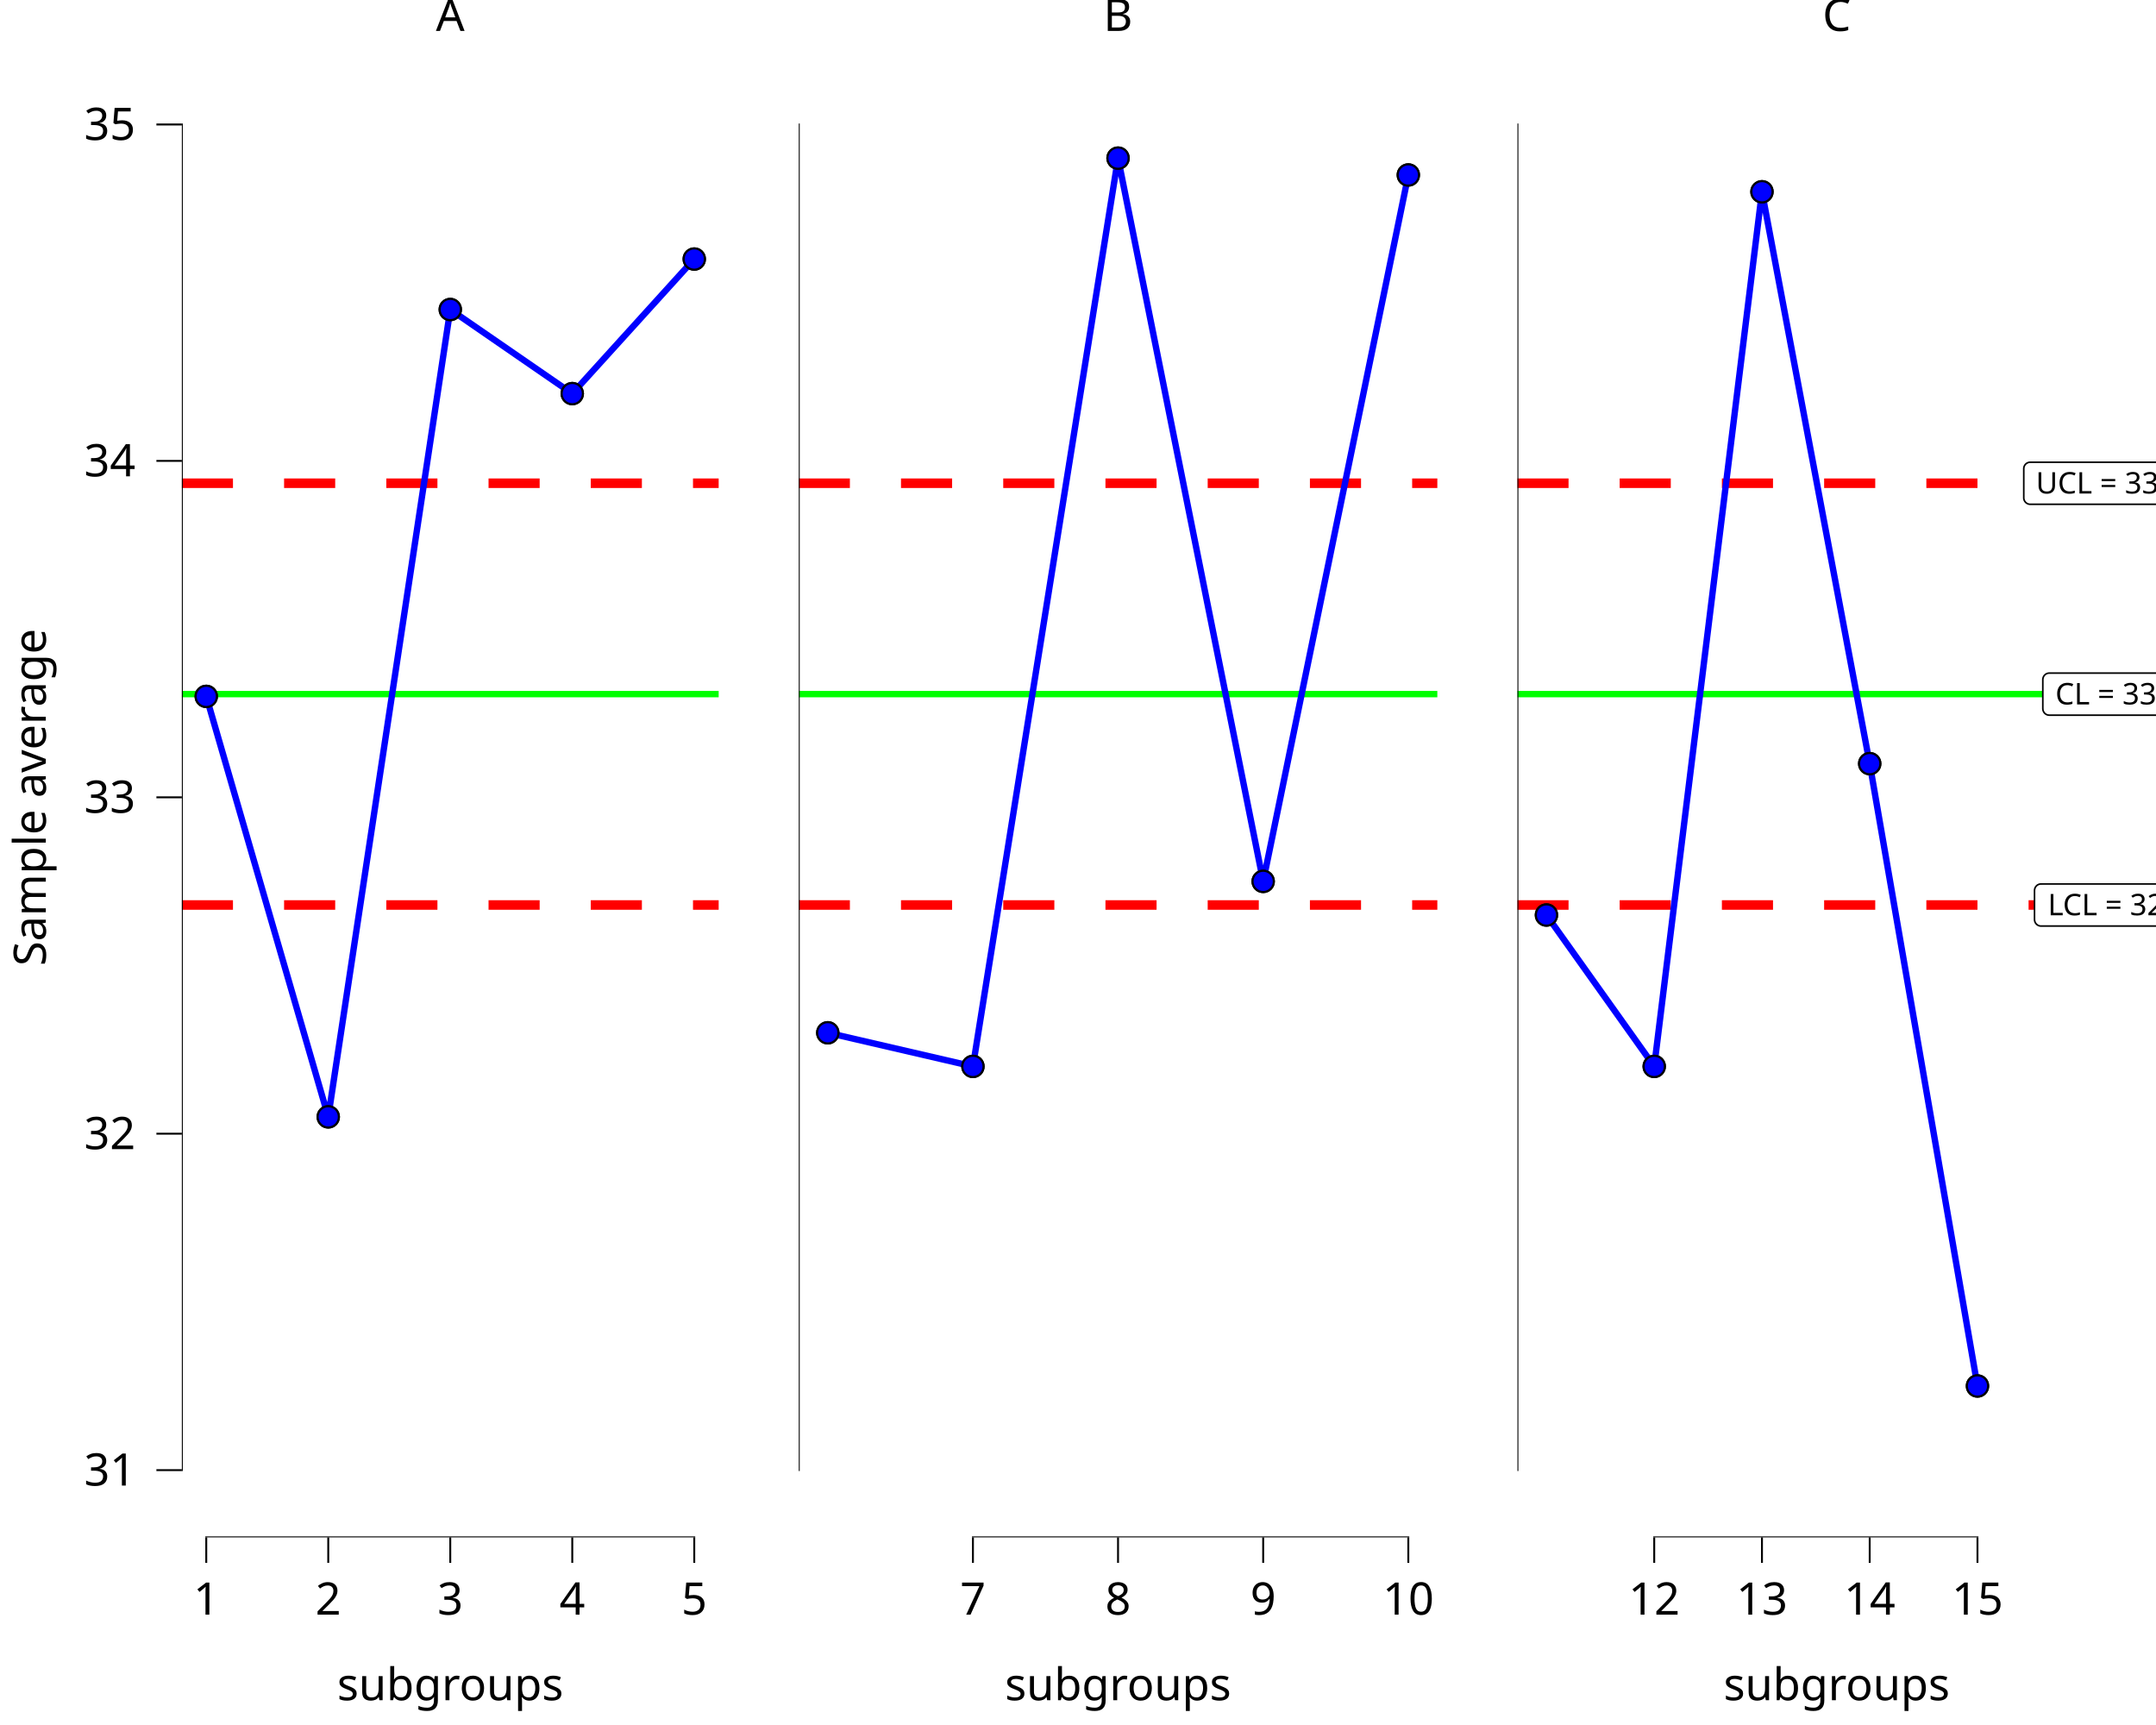
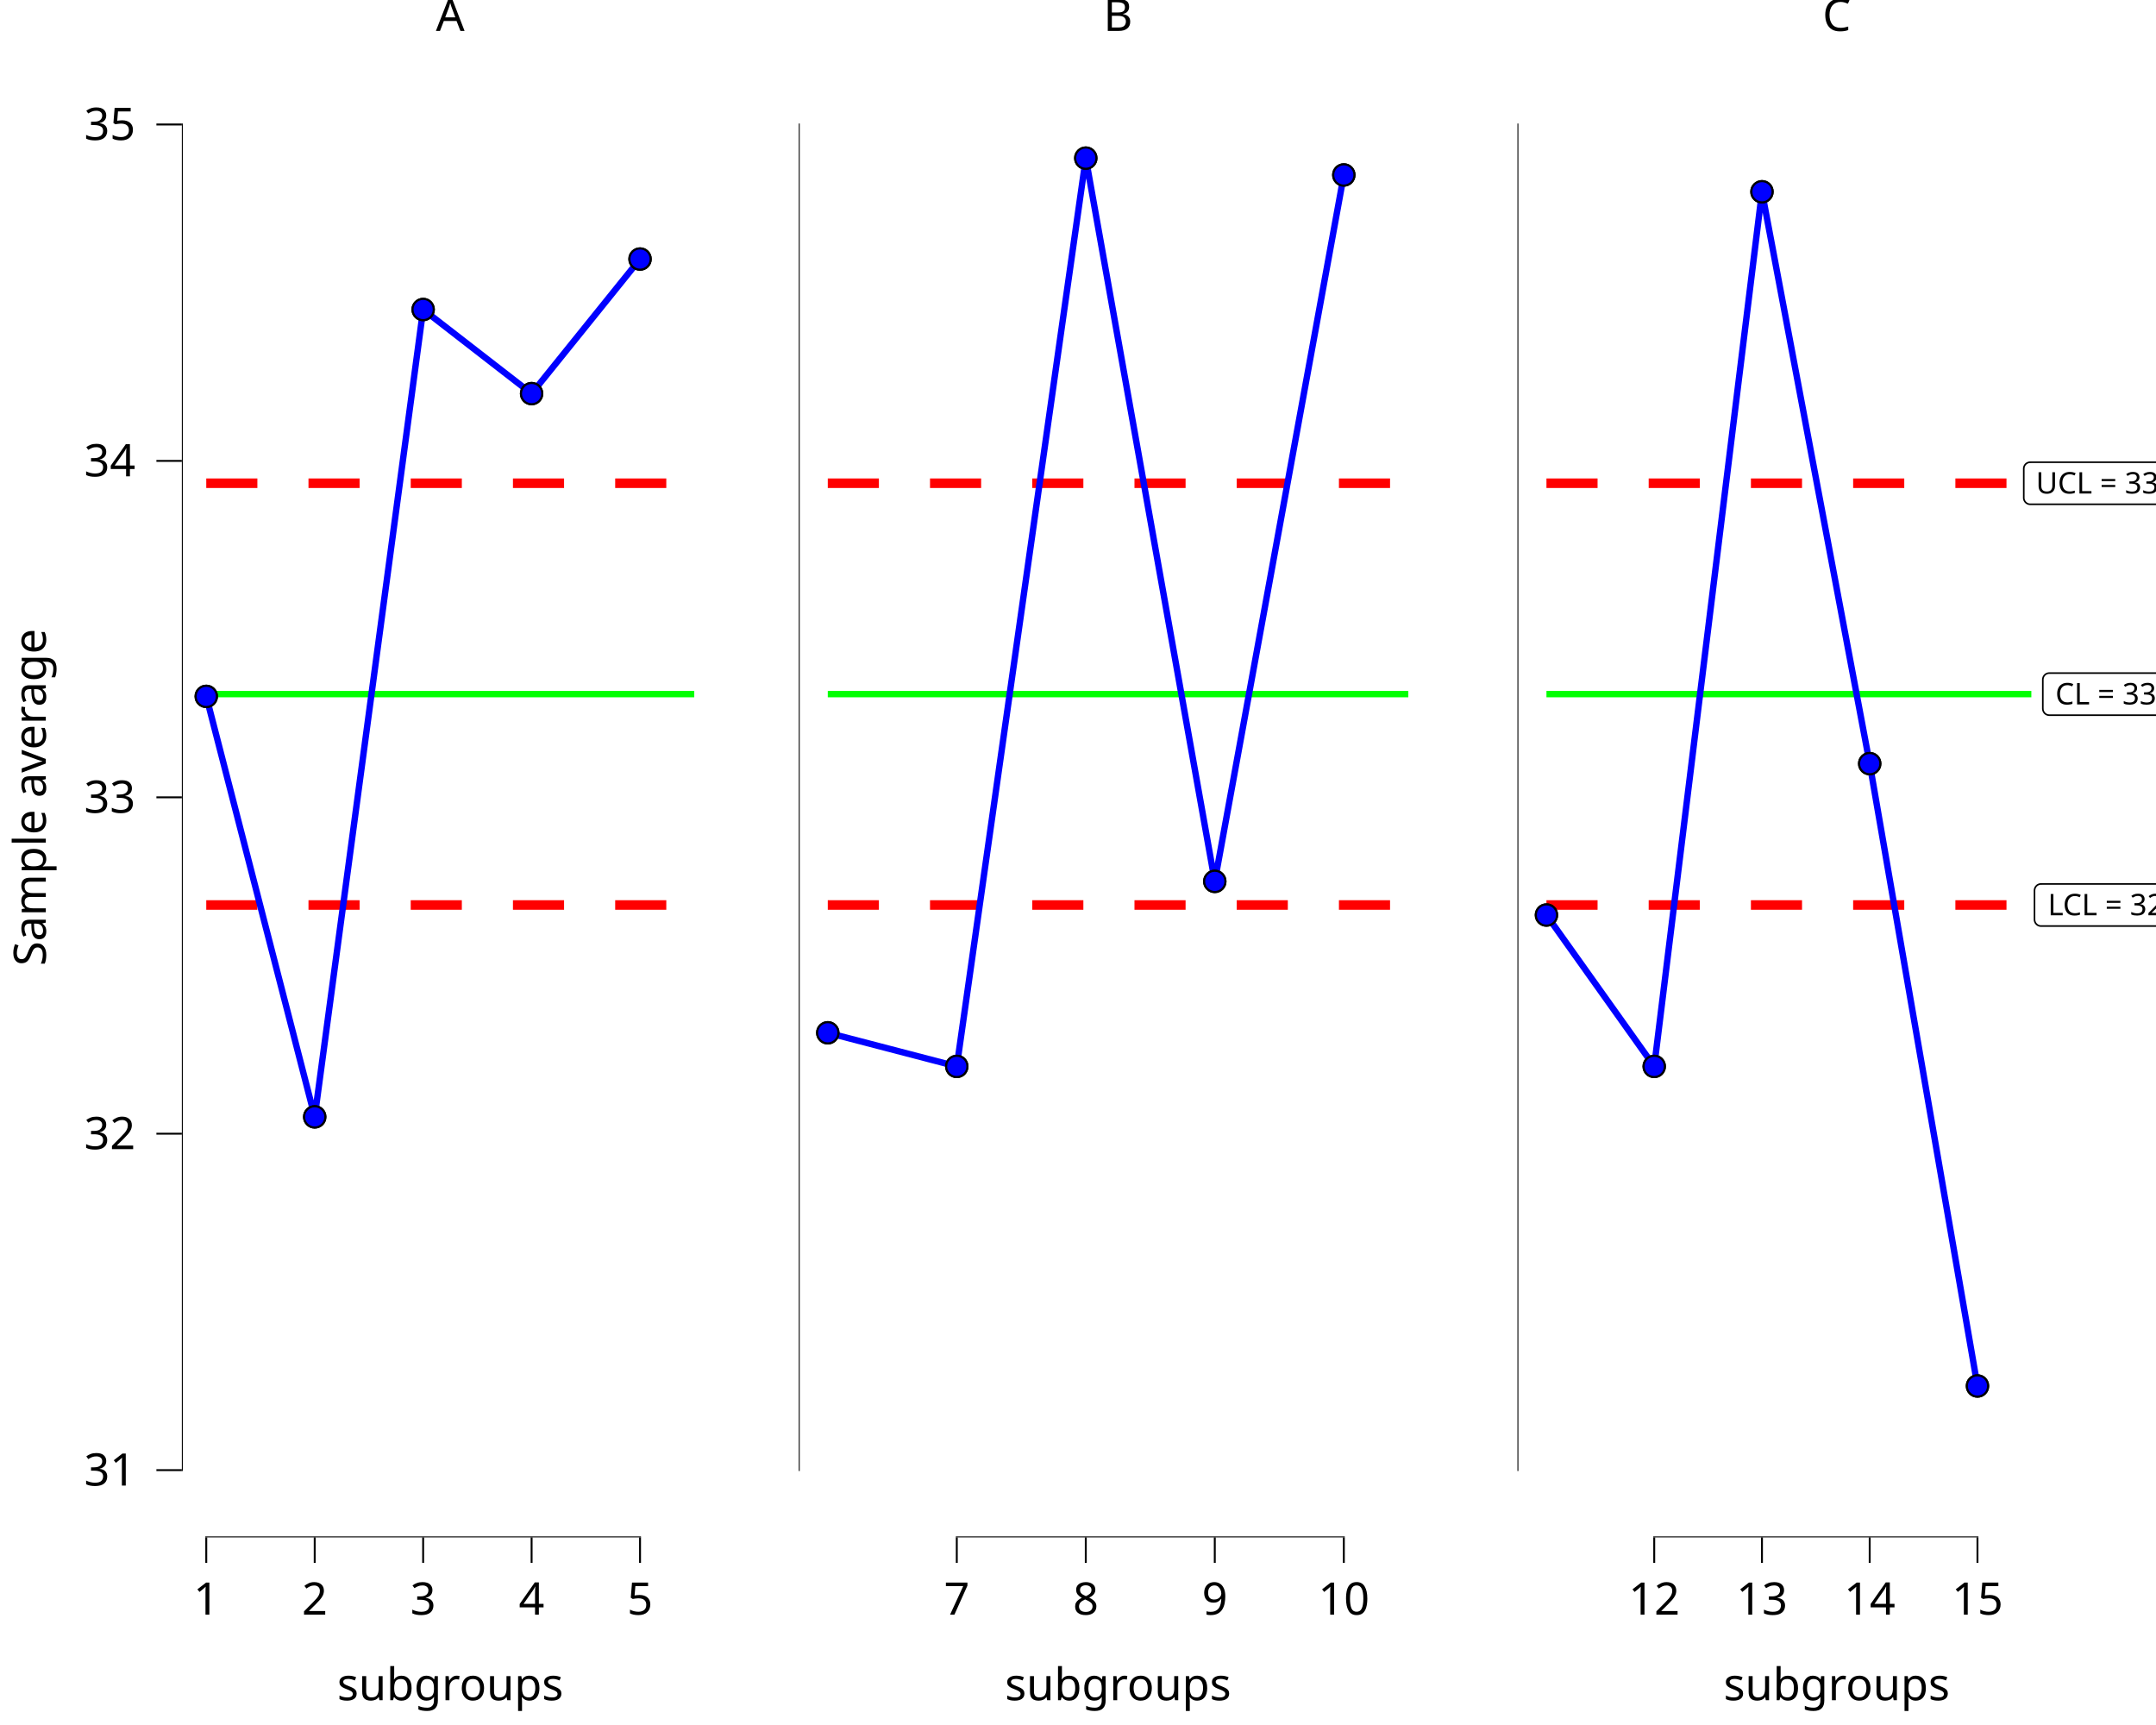
<svg xmlns="http://www.w3.org/2000/svg" class="svglite" data-engine-version="2.0" width="720.00pt" height="576.00pt" viewBox="0 0 720.00 576.00">
  <defs>
    <style type="text/css">
    .svglite line, .svglite polyline, .svglite polygon, .svglite path, .svglite rect, .svglite circle {
      fill: none;
      stroke: #000000;
      stroke-linecap: round;
      stroke-linejoin: round;
      stroke-miterlimit: 10.00;
    }
  </style>
  </defs>
  <rect width="100%" height="100%" style="stroke: none; fill: #FFFFFF;" />
  <defs>
    <clipPath id="cpMC4wMHw3MjAuMDB8MC4wMHw1NzYuMDA=">
      <rect x="0.00" y="0.00" width="720.00" height="576.00" />
    </clipPath>
  </defs>
  <g clip-path="url(#cpMC4wMHw3MjAuMDB8MC4wMHw1NzYuMDA=)">
</g>
  <defs>
    <clipPath id="cpMC4wMHwyNDAuMDB8MC4wMHw1NzYuMDA=">
      <rect x="0.00" y="0.00" width="240.00" height="576.00" />
    </clipPath>
  </defs>
  <g clip-path="url(#cpMC4wMHwyNDAuMDB8MC4wMHw1NzYuMDA=)">
    <rect x="0.00" y="0.00" width="240.00" height="576.00" style="stroke-width: 10.67; stroke: none;" />
  </g>
  <g clip-path="url(#cpMC4wMHw3MjAuMDB8MC4wMHw1NzYuMDA=)">
</g>
  <defs>
    <clipPath id="cpNjAuNzN8MjQwLjAwfDE5LjEwfDUxMy4zNQ==">
      <rect x="60.73" y="19.10" width="179.27" height="494.25" />
    </clipPath>
  </defs>
  <g clip-path="url(#cpNjAuNzN8MjQwLjAwfDE5LjEwfDUxMy4zNQ==)">
    <rect x="60.73" y="19.10" width="179.27" height="494.25" style="stroke-width: 10.67; stroke: none;" />
-     <line x1="60.73" y1="231.78" x2="240.00" y2="231.78" style="stroke-width: 2.13; stroke: #00FF00; stroke-linecap: butt;" />
-     <line x1="60.73" y1="161.36" x2="240.00" y2="161.36" style="stroke-width: 3.20; stroke: #FF0000; stroke-dasharray: 17.07,17.07; stroke-linecap: butt;" />
-     <line x1="60.73" y1="302.19" x2="240.00" y2="302.19" style="stroke-width: 3.20; stroke: #FF0000; stroke-dasharray: 17.07,17.07; stroke-linecap: butt;" />
-     <polyline points="68.88,232.53 109.62,372.94 150.37,103.35 191.11,131.43 231.85,86.50 " style="stroke-width: 2.13; stroke: #0000FF; stroke-linecap: butt;" />
-     <line x1="68.56" y1="513.35" x2="232.17" y2="513.35" style="stroke-width: 0.64; stroke-linecap: butt;" />
+     <polyline points="68.88,161.36 86.99,161.36 86.99,161.36 123.20,161.36 123.20,161.36 159.42,161.36 159.42,161.36 195.64,161.36 195.64,161.36 231.85,161.36 231.85,161.36 " style="stroke-width: 3.20; stroke: #FF0000; stroke-dasharray: 17.07,17.07; stroke-linecap: butt;" />
+     <polyline points="68.88,302.19 86.99,302.19 86.99,302.19 123.20,302.19 123.20,302.19 159.42,302.19 159.42,302.19 195.64,302.19 195.64,302.19 231.85,302.19 231.85,302.19 " style="stroke-width: 3.20; stroke: #FF0000; stroke-dasharray: 17.07,17.07; stroke-linecap: butt;" />
+     <polyline points="68.88,231.78 86.99,231.78 86.99,231.78 123.20,231.78 123.20,231.78 159.42,231.78 159.42,231.78 195.64,231.78 195.64,231.78 231.85,231.78 231.85,231.78 " style="stroke-width: 2.13; stroke: #00FF00; stroke-linecap: butt;" />
+     <polyline points="68.88,232.53 105.10,372.94 141.31,103.35 177.53,131.43 213.74,86.50 " style="stroke-width: 2.13; stroke: #0000FF; stroke-linecap: butt;" />
+     <line x1="68.56" y1="513.35" x2="214.06" y2="513.35" style="stroke-width: 0.64; stroke-linecap: butt;" />
    <line x1="60.73" y1="491.20" x2="60.73" y2="41.25" style="stroke-width: 0.64; stroke-linecap: butt;" />
    <circle cx="68.88" cy="232.53" r="3.56" style="stroke-width: 0.71; fill: #0000FF;" />
-     <circle cx="109.62" cy="372.94" r="3.56" style="stroke-width: 0.71; fill: #FF0000;" />
-     <circle cx="150.37" cy="103.35" r="3.56" style="stroke-width: 0.71; fill: #FF0000;" />
-     <circle cx="191.11" cy="131.43" r="3.56" style="stroke-width: 0.71; fill: #FF0000;" />
-     <circle cx="231.85" cy="86.50" r="3.56" style="stroke-width: 0.71; fill: #FF0000;" />
+     <circle cx="105.10" cy="372.94" r="3.56" style="stroke-width: 0.71; fill: #FF0000;" />
+     <circle cx="141.31" cy="103.35" r="3.56" style="stroke-width: 0.71; fill: #FF0000;" />
+     <circle cx="177.53" cy="131.43" r="3.56" style="stroke-width: 0.71; fill: #FF0000;" />
+     <circle cx="213.74" cy="86.50" r="3.56" style="stroke-width: 0.71; fill: #FF0000;" />
    <circle cx="68.88" cy="232.53" r="3.56" style="stroke-width: 0.71; fill: #0000FF;" />
-     <circle cx="109.62" cy="372.94" r="3.56" style="stroke-width: 0.71; fill: #0000FF;" />
-     <circle cx="150.37" cy="103.35" r="3.56" style="stroke-width: 0.71; fill: #0000FF;" />
-     <circle cx="191.11" cy="131.43" r="3.56" style="stroke-width: 0.71; fill: #0000FF;" />
-     <circle cx="231.85" cy="86.50" r="3.56" style="stroke-width: 0.71; fill: #0000FF;" />
+     <circle cx="105.10" cy="372.94" r="3.56" style="stroke-width: 0.71; fill: #0000FF;" />
+     <circle cx="141.31" cy="103.35" r="3.56" style="stroke-width: 0.71; fill: #0000FF;" />
+     <circle cx="177.53" cy="131.43" r="3.56" style="stroke-width: 0.71; fill: #0000FF;" />
+     <circle cx="213.74" cy="86.50" r="3.56" style="stroke-width: 0.71; fill: #0000FF;" />
    <rect x="60.73" y="19.10" width="179.27" height="494.25" style="stroke-width: 0.00; stroke: none;" />
  </g>
  <g clip-path="url(#cpMC4wMHw3MjAuMDB8MC4wMHw1NzYuMDA=)">
    <polyline points="60.73,513.35 60.73,19.10 " style="stroke-width: 0.00; stroke: none; stroke-linecap: butt;" />
    <text x="45.25" y="496.05" text-anchor="end" style="font-size: 15.00px; font-family: sans;" textLength="16.69px" lengthAdjust="spacingAndGlyphs">31</text>
    <text x="45.25" y="383.72" text-anchor="end" style="font-size: 15.00px; font-family: sans;" textLength="16.69px" lengthAdjust="spacingAndGlyphs">32</text>
    <text x="45.25" y="271.39" text-anchor="end" style="font-size: 15.00px; font-family: sans;" textLength="16.69px" lengthAdjust="spacingAndGlyphs">33</text>
    <text x="45.25" y="159.06" text-anchor="end" style="font-size: 15.00px; font-family: sans;" textLength="16.69px" lengthAdjust="spacingAndGlyphs">34</text>
    <text x="45.25" y="46.73" text-anchor="end" style="font-size: 15.00px; font-family: sans;" textLength="16.69px" lengthAdjust="spacingAndGlyphs">35</text>
    <polyline points="52.23,490.89 60.73,490.89 " style="stroke-width: 0.64; stroke-linecap: butt;" />
    <polyline points="52.23,378.56 60.73,378.56 " style="stroke-width: 0.64; stroke-linecap: butt;" />
    <polyline points="52.23,266.23 60.73,266.23 " style="stroke-width: 0.64; stroke-linecap: butt;" />
    <polyline points="52.23,153.90 60.73,153.90 " style="stroke-width: 0.64; stroke-linecap: butt;" />
    <polyline points="52.23,41.57 60.73,41.57 " style="stroke-width: 0.64; stroke-linecap: butt;" />
    <polyline points="60.73,513.35 240.00,513.35 " style="stroke-width: 0.00; stroke: none; stroke-linecap: butt;" />
    <polyline points="68.88,521.85 68.88,513.35 " style="stroke-width: 0.64; stroke-linecap: butt;" />
-     <polyline points="109.62,521.85 109.62,513.35 " style="stroke-width: 0.64; stroke-linecap: butt;" />
-     <polyline points="150.37,521.85 150.37,513.35 " style="stroke-width: 0.64; stroke-linecap: butt;" />
-     <polyline points="191.11,521.85 191.11,513.35 " style="stroke-width: 0.64; stroke-linecap: butt;" />
-     <polyline points="231.85,521.85 231.85,513.35 " style="stroke-width: 0.64; stroke-linecap: butt;" />
+     <polyline points="105.10,521.85 105.10,513.35 " style="stroke-width: 0.64; stroke-linecap: butt;" />
+     <polyline points="141.31,521.85 141.31,513.35 " style="stroke-width: 0.64; stroke-linecap: butt;" />
+     <polyline points="177.53,521.85 177.53,513.35 " style="stroke-width: 0.64; stroke-linecap: butt;" />
+     <polyline points="213.74,521.85 213.74,513.35 " style="stroke-width: 0.64; stroke-linecap: butt;" />
    <text x="68.88" y="539.15" text-anchor="middle" style="font-size: 15.00px; font-family: sans;" textLength="8.34px" lengthAdjust="spacingAndGlyphs">1</text>
-     <text x="109.62" y="539.15" text-anchor="middle" style="font-size: 15.00px; font-family: sans;" textLength="8.34px" lengthAdjust="spacingAndGlyphs">2</text>
-     <text x="150.37" y="539.15" text-anchor="middle" style="font-size: 15.00px; font-family: sans;" textLength="8.34px" lengthAdjust="spacingAndGlyphs">3</text>
-     <text x="191.11" y="539.15" text-anchor="middle" style="font-size: 15.00px; font-family: sans;" textLength="8.34px" lengthAdjust="spacingAndGlyphs">4</text>
-     <text x="231.85" y="539.15" text-anchor="middle" style="font-size: 15.00px; font-family: sans;" textLength="8.34px" lengthAdjust="spacingAndGlyphs">5</text>
+     <text x="105.10" y="539.15" text-anchor="middle" style="font-size: 15.00px; font-family: sans;" textLength="8.34px" lengthAdjust="spacingAndGlyphs">2</text>
+     <text x="141.31" y="539.15" text-anchor="middle" style="font-size: 15.00px; font-family: sans;" textLength="8.34px" lengthAdjust="spacingAndGlyphs">3</text>
+     <text x="177.53" y="539.15" text-anchor="middle" style="font-size: 15.00px; font-family: sans;" textLength="8.34px" lengthAdjust="spacingAndGlyphs">4</text>
+     <text x="213.74" y="539.15" text-anchor="middle" style="font-size: 15.00px; font-family: sans;" textLength="8.34px" lengthAdjust="spacingAndGlyphs">5</text>
    <text x="150.37" y="567.72" text-anchor="middle" style="font-size: 15.00px; font-family: sans;" textLength="70.06px" lengthAdjust="spacingAndGlyphs">subgroups</text>
    <text transform="translate(15.30,266.23) rotate(-90)" text-anchor="middle" style="font-size: 15.00px; font-family: sans;" textLength="109.25px" lengthAdjust="spacingAndGlyphs">Sample average</text>
    <text x="150.37" y="10.32" text-anchor="middle" style="font-size: 15.00px; font-family: sans;" textLength="10.01px" lengthAdjust="spacingAndGlyphs">A</text>
  </g>
  <defs>
    <clipPath id="cpMjQwLjAwfDQ4MC4wMHwwLjAwfDU3Ni4wMA==">
      <rect x="240.00" y="0.00" width="240.00" height="576.00" />
    </clipPath>
  </defs>
  <g clip-path="url(#cpMjQwLjAwfDQ4MC4wMHwwLjAwfDU3Ni4wMA==)">
    <rect x="240.00" y="0.00" width="240.00" height="576.00" style="stroke-width: 10.67; stroke: none;" />
  </g>
  <g clip-path="url(#cpMC4wMHw3MjAuMDB8MC4wMHw1NzYuMDA=)">
</g>
  <defs>
    <clipPath id="cpMjY2Ljc1fDQ4MC4wMHwxOS4xMHw1MTMuMzU=">
      <rect x="266.75" y="19.10" width="213.25" height="494.25" />
    </clipPath>
  </defs>
  <g clip-path="url(#cpMjY2Ljc1fDQ4MC4wMHwxOS4xMHw1MTMuMzU=)">
    <rect x="266.75" y="19.10" width="213.25" height="494.25" style="stroke-width: 10.67; stroke: none;" />
-     <line x1="266.75" y1="231.78" x2="480.00" y2="231.78" style="stroke-width: 2.13; stroke: #00FF00; stroke-linecap: butt;" />
-     <line x1="266.75" y1="161.36" x2="480.00" y2="161.36" style="stroke-width: 3.20; stroke: #FF0000; stroke-dasharray: 17.07,17.07; stroke-linecap: butt;" />
-     <line x1="266.75" y1="302.19" x2="480.00" y2="302.19" style="stroke-width: 3.20; stroke: #FF0000; stroke-dasharray: 17.07,17.07; stroke-linecap: butt;" />
-     <polyline points="276.44,344.86 324.91,356.09 373.37,52.80 421.84,294.31 470.31,58.42 " style="stroke-width: 2.13; stroke: #0000FF; stroke-linecap: butt;" />
-     <line x1="324.59" y1="513.35" x2="470.63" y2="513.35" style="stroke-width: 0.64; stroke-linecap: butt;" />
+     <polyline points="276.44,161.36 297.98,161.36 297.98,161.36 341.06,161.36 341.06,161.36 384.14,161.36 384.14,161.36 427.23,161.36 427.23,161.36 470.31,161.36 470.31,161.36 " style="stroke-width: 3.20; stroke: #FF0000; stroke-dasharray: 17.07,17.07; stroke-linecap: butt;" />
+     <polyline points="276.44,302.19 297.98,302.19 297.98,302.19 341.06,302.19 341.06,302.19 384.14,302.19 384.14,302.19 427.23,302.19 427.23,302.19 470.31,302.19 470.31,302.19 " style="stroke-width: 3.20; stroke: #FF0000; stroke-dasharray: 17.07,17.07; stroke-linecap: butt;" />
+     <polyline points="276.44,231.78 297.98,231.78 297.98,231.78 341.06,231.78 341.06,231.78 384.14,231.78 384.14,231.78 427.23,231.78 427.23,231.78 470.31,231.78 470.31,231.78 " style="stroke-width: 2.13; stroke: #00FF00; stroke-linecap: butt;" />
+     <polyline points="276.44,344.86 319.52,356.09 362.60,52.80 405.68,294.31 448.77,58.42 " style="stroke-width: 2.13; stroke: #0000FF; stroke-linecap: butt;" />
+     <line x1="319.20" y1="513.35" x2="449.09" y2="513.35" style="stroke-width: 0.64; stroke-linecap: butt;" />
    <line x1="266.75" y1="491.20" x2="266.75" y2="41.25" style="stroke-width: 0.64; stroke-linecap: butt;" />
    <circle cx="276.44" cy="344.86" r="3.56" style="stroke-width: 0.71; fill: #FF0000;" />
-     <circle cx="324.91" cy="356.09" r="3.56" style="stroke-width: 0.71; fill: #FF0000;" />
-     <circle cx="373.37" cy="52.80" r="3.56" style="stroke-width: 0.71; fill: #FF0000;" />
-     <circle cx="421.84" cy="294.31" r="3.56" style="stroke-width: 0.71; fill: #0000FF;" />
-     <circle cx="470.31" cy="58.42" r="3.56" style="stroke-width: 0.71; fill: #FF0000;" />
+     <circle cx="319.52" cy="356.09" r="3.56" style="stroke-width: 0.71; fill: #FF0000;" />
+     <circle cx="362.60" cy="52.80" r="3.56" style="stroke-width: 0.71; fill: #FF0000;" />
+     <circle cx="405.68" cy="294.31" r="3.56" style="stroke-width: 0.71; fill: #0000FF;" />
+     <circle cx="448.77" cy="58.42" r="3.56" style="stroke-width: 0.71; fill: #FF0000;" />
    <circle cx="276.44" cy="344.86" r="3.56" style="stroke-width: 0.71; fill: #0000FF;" />
-     <circle cx="324.91" cy="356.09" r="3.56" style="stroke-width: 0.71; fill: #0000FF;" />
-     <circle cx="373.37" cy="52.80" r="3.56" style="stroke-width: 0.71; fill: #0000FF;" />
-     <circle cx="421.84" cy="294.31" r="3.56" style="stroke-width: 0.71; fill: #0000FF;" />
-     <circle cx="470.31" cy="58.42" r="3.56" style="stroke-width: 0.71; fill: #0000FF;" />
+     <circle cx="319.52" cy="356.09" r="3.56" style="stroke-width: 0.71; fill: #0000FF;" />
+     <circle cx="362.60" cy="52.80" r="3.56" style="stroke-width: 0.71; fill: #0000FF;" />
+     <circle cx="405.68" cy="294.31" r="3.56" style="stroke-width: 0.71; fill: #0000FF;" />
+     <circle cx="448.77" cy="58.42" r="3.56" style="stroke-width: 0.71; fill: #0000FF;" />
    <rect x="266.75" y="19.10" width="213.25" height="494.25" style="stroke-width: 0.00; stroke: none;" />
  </g>
  <g clip-path="url(#cpMC4wMHw3MjAuMDB8MC4wMHw1NzYuMDA=)">
    <polyline points="266.75,513.35 480.00,513.35 " style="stroke-width: 0.00; stroke: none; stroke-linecap: butt;" />
-     <polyline points="324.91,521.85 324.91,513.35 " style="stroke-width: 0.64; stroke-linecap: butt;" />
-     <polyline points="373.37,521.85 373.37,513.35 " style="stroke-width: 0.64; stroke-linecap: butt;" />
-     <polyline points="421.84,521.85 421.84,513.35 " style="stroke-width: 0.64; stroke-linecap: butt;" />
-     <polyline points="470.31,521.85 470.31,513.35 " style="stroke-width: 0.64; stroke-linecap: butt;" />
-     <text x="324.91" y="539.15" text-anchor="middle" style="font-size: 15.00px; font-family: sans;" textLength="8.34px" lengthAdjust="spacingAndGlyphs">7</text>
-     <text x="373.37" y="539.15" text-anchor="middle" style="font-size: 15.00px; font-family: sans;" textLength="8.34px" lengthAdjust="spacingAndGlyphs">8</text>
-     <text x="421.84" y="539.15" text-anchor="middle" style="font-size: 15.00px; font-family: sans;" textLength="8.34px" lengthAdjust="spacingAndGlyphs">9</text>
-     <text x="470.31" y="539.15" text-anchor="middle" style="font-size: 15.00px; font-family: sans;" textLength="16.69px" lengthAdjust="spacingAndGlyphs">10</text>
+     <polyline points="319.52,521.85 319.52,513.35 " style="stroke-width: 0.64; stroke-linecap: butt;" />
+     <polyline points="362.60,521.85 362.60,513.35 " style="stroke-width: 0.64; stroke-linecap: butt;" />
+     <polyline points="405.68,521.85 405.68,513.35 " style="stroke-width: 0.64; stroke-linecap: butt;" />
+     <polyline points="448.77,521.85 448.77,513.35 " style="stroke-width: 0.64; stroke-linecap: butt;" />
+     <text x="319.52" y="539.15" text-anchor="middle" style="font-size: 15.00px; font-family: sans;" textLength="8.34px" lengthAdjust="spacingAndGlyphs">7</text>
+     <text x="362.60" y="539.15" text-anchor="middle" style="font-size: 15.00px; font-family: sans;" textLength="8.34px" lengthAdjust="spacingAndGlyphs">8</text>
+     <text x="405.68" y="539.15" text-anchor="middle" style="font-size: 15.00px; font-family: sans;" textLength="8.34px" lengthAdjust="spacingAndGlyphs">9</text>
+     <text x="448.77" y="539.15" text-anchor="middle" style="font-size: 15.00px; font-family: sans;" textLength="16.69px" lengthAdjust="spacingAndGlyphs">10</text>
    <text x="373.37" y="567.72" text-anchor="middle" style="font-size: 15.00px; font-family: sans;" textLength="70.06px" lengthAdjust="spacingAndGlyphs">subgroups</text>
    <text x="373.37" y="10.32" text-anchor="middle" style="font-size: 15.00px; font-family: sans;" textLength="10.01px" lengthAdjust="spacingAndGlyphs">B</text>
  </g>
  <defs>
    <clipPath id="cpNDgwLjAwfDcyMC4wMHwwLjAwfDU3Ni4wMA==">
      <rect x="480.00" y="0.00" width="240.00" height="576.00" />
    </clipPath>
  </defs>
  <g clip-path="url(#cpNDgwLjAwfDcyMC4wMHwwLjAwfDU3Ni4wMA==)">
    <rect x="480.00" y="0.00" width="240.00" height="576.00" style="stroke-width: 10.67; stroke: none;" />
  </g>
  <g clip-path="url(#cpMC4wMHw3MjAuMDB8MC4wMHw1NzYuMDA=)">
</g>
  <defs>
    <clipPath id="cpNTA2Ljc1fDcyMC4wMHwxOS4xMHw1MTMuMzU=">
      <rect x="506.75" y="19.10" width="213.25" height="494.25" />
    </clipPath>
  </defs>
  <g clip-path="url(#cpNTA2Ljc1fDcyMC4wMHwxOS4xMHw1MTMuMzU=)">
    <rect x="506.75" y="19.10" width="213.25" height="494.25" style="stroke-width: 10.67; stroke: none;" />
-     <line x1="506.75" y1="231.78" x2="720.00" y2="231.78" style="stroke-width: 2.13; stroke: #00FF00; stroke-linecap: butt;" />
-     <line x1="506.75" y1="161.36" x2="720.00" y2="161.36" style="stroke-width: 3.20; stroke: #FF0000; stroke-dasharray: 17.07,17.07; stroke-linecap: butt;" />
-     <line x1="506.75" y1="302.19" x2="720.00" y2="302.19" style="stroke-width: 3.20; stroke: #FF0000; stroke-dasharray: 17.07,17.07; stroke-linecap: butt;" />
+     <polyline points="516.44,161.36 534.43,161.36 534.43,161.36 570.42,161.36 570.42,161.36 606.40,161.36 606.40,161.36 642.39,161.36 642.39,161.36 678.37,161.36 678.37,161.36 " style="stroke-width: 3.20; stroke: #FF0000; stroke-dasharray: 17.07,17.07; stroke-linecap: butt;" />
+     <polyline points="516.44,302.19 534.43,302.19 534.43,302.19 570.42,302.19 570.42,302.19 606.40,302.19 606.40,302.19 642.39,302.19 642.39,302.19 678.37,302.19 678.37,302.19 " style="stroke-width: 3.20; stroke: #FF0000; stroke-dasharray: 17.07,17.07; stroke-linecap: butt;" />
+     <polyline points="516.44,231.78 534.43,231.78 534.43,231.78 570.42,231.78 570.42,231.78 606.40,231.78 606.40,231.78 642.39,231.78 642.39,231.78 678.37,231.78 678.37,231.78 " style="stroke-width: 2.13; stroke: #00FF00; stroke-linecap: butt;" />
    <polygon points="684.36,238.81 736.25,238.81 736.16,238.80 736.51,238.79 736.85,238.72 737.18,238.60 737.48,238.42 737.75,238.20 737.98,237.94 738.16,237.65 738.30,237.33 738.38,236.99 738.41,236.65 738.41,236.65 738.41,226.91 738.41,226.91 738.38,226.57 738.30,226.23 738.16,225.91 737.98,225.61 737.75,225.35 737.48,225.13 737.18,224.96 736.85,224.84 736.51,224.77 736.25,224.75 684.36,224.75 684.62,224.77 684.28,224.75 683.93,224.80 683.60,224.89 683.28,225.04 683.00,225.24 682.75,225.48 682.54,225.76 682.38,226.07 682.27,226.40 682.21,226.74 682.20,226.91 682.20,236.65 682.21,236.47 682.21,236.82 682.27,237.16 682.38,237.49 682.54,237.80 682.75,238.08 683.00,238.32 683.28,238.52 683.60,238.67 683.93,238.76 684.28,238.80 " style="stroke-width: 0.53; fill: #FFFFFF;" />
    <text x="710.31" y="235.21" text-anchor="middle" style="font-size: 9.96px; font-family: sans;" textLength="49.01px" lengthAdjust="spacingAndGlyphs">CL = 33.31</text>
    <polygon points="678.00,168.39 742.62,168.39 742.53,168.39 742.88,168.37 743.22,168.30 743.54,168.18 743.84,168.01 744.11,167.79 744.34,167.53 744.53,167.23 744.67,166.91 744.75,166.58 744.78,166.23 744.78,166.23 744.78,156.50 744.78,156.50 744.75,156.15 744.67,155.81 744.53,155.49 744.34,155.20 744.11,154.94 743.84,154.72 743.54,154.55 743.22,154.42 742.88,154.35 742.62,154.34 678.00,154.34 678.26,154.35 677.91,154.34 677.56,154.38 677.23,154.48 676.92,154.63 676.63,154.82 676.38,155.06 676.17,155.34 676.01,155.65 675.90,155.98 675.84,156.32 675.84,156.50 675.84,166.23 675.84,166.06 675.84,166.40 675.90,166.75 676.01,167.08 676.17,167.38 676.38,167.66 676.63,167.90 676.92,168.10 677.23,168.25 677.56,168.35 677.91,168.39 " style="stroke-width: 0.53; fill: #FFFFFF;" />
    <text x="710.31" y="164.79" text-anchor="middle" style="font-size: 9.96px; font-family: sans;" textLength="61.74px" lengthAdjust="spacingAndGlyphs">UCL = 33.934</text>
    <polygon points="681.59,309.22 739.02,309.22 738.93,309.22 739.28,309.21 739.62,309.14 739.95,309.01 740.25,308.84 740.52,308.62 740.75,308.36 740.93,308.07 741.07,307.75 741.15,307.41 741.18,307.06 741.18,307.06 741.18,297.33 741.18,297.33 741.15,296.98 741.07,296.64 740.93,296.32 740.75,296.03 740.52,295.77 740.25,295.55 739.95,295.38 739.62,295.25 739.28,295.18 739.02,295.17 681.59,295.17 681.85,295.18 681.51,295.17 681.16,295.21 680.83,295.31 680.51,295.46 680.23,295.65 679.98,295.90 679.77,296.17 679.61,296.48 679.50,296.81 679.44,297.15 679.43,297.33 679.43,307.06 679.44,306.89 679.44,307.24 679.50,307.58 679.61,307.91 679.77,308.22 679.98,308.49 680.23,308.73 680.51,308.93 680.83,309.08 681.16,309.18 681.51,309.22 " style="stroke-width: 0.53; fill: #FFFFFF;" />
    <text x="710.31" y="305.62" text-anchor="middle" style="font-size: 9.96px; font-family: sans;" textLength="54.55px" lengthAdjust="spacingAndGlyphs">LCL = 32.68</text>
    <polyline points="516.44,305.54 552.43,356.09 588.41,64.03 624.39,254.99 660.38,462.80 " style="stroke-width: 2.13; stroke: #0000FF; stroke-linecap: butt;" />
    <line x1="552.11" y1="513.35" x2="660.70" y2="513.35" style="stroke-width: 0.64; stroke-linecap: butt;" />
    <line x1="506.75" y1="491.20" x2="506.75" y2="41.25" style="stroke-width: 0.64; stroke-linecap: butt;" />
    <circle cx="516.44" cy="305.54" r="3.56" style="stroke-width: 0.71; fill: #FF0000;" />
    <circle cx="552.43" cy="356.09" r="3.56" style="stroke-width: 0.71; fill: #FF0000;" />
    <circle cx="588.41" cy="64.03" r="3.56" style="stroke-width: 0.71; fill: #FF0000;" />
    <circle cx="624.39" cy="254.99" r="3.56" style="stroke-width: 0.71; fill: #0000FF;" />
    <circle cx="660.38" cy="462.80" r="3.56" style="stroke-width: 0.71; fill: #FF0000;" />
    <circle cx="516.44" cy="305.54" r="3.56" style="stroke-width: 0.71; fill: #0000FF;" />
    <circle cx="552.43" cy="356.09" r="3.56" style="stroke-width: 0.71; fill: #0000FF;" />
    <circle cx="588.41" cy="64.03" r="3.56" style="stroke-width: 0.71; fill: #0000FF;" />
    <circle cx="624.39" cy="254.99" r="3.56" style="stroke-width: 0.71; fill: #0000FF;" />
    <circle cx="660.38" cy="462.80" r="3.56" style="stroke-width: 0.71; fill: #0000FF;" />
    <rect x="506.75" y="19.10" width="213.25" height="494.25" style="stroke-width: 0.00; stroke: none;" />
  </g>
  <g clip-path="url(#cpMC4wMHw3MjAuMDB8MC4wMHw1NzYuMDA=)">
    <polyline points="506.75,513.35 720.00,513.35 " style="stroke-width: 0.00; stroke: none; stroke-linecap: butt;" />
    <polyline points="552.43,521.85 552.43,513.35 " style="stroke-width: 0.64; stroke-linecap: butt;" />
    <polyline points="588.41,521.85 588.41,513.35 " style="stroke-width: 0.64; stroke-linecap: butt;" />
    <polyline points="624.39,521.85 624.39,513.35 " style="stroke-width: 0.64; stroke-linecap: butt;" />
    <polyline points="660.38,521.85 660.38,513.35 " style="stroke-width: 0.64; stroke-linecap: butt;" />
    <text x="552.43" y="539.15" text-anchor="middle" style="font-size: 15.00px; font-family: sans;" textLength="16.69px" lengthAdjust="spacingAndGlyphs">12</text>
    <text x="588.41" y="539.15" text-anchor="middle" style="font-size: 15.00px; font-family: sans;" textLength="16.69px" lengthAdjust="spacingAndGlyphs">13</text>
    <text x="624.39" y="539.15" text-anchor="middle" style="font-size: 15.00px; font-family: sans;" textLength="16.69px" lengthAdjust="spacingAndGlyphs">14</text>
    <text x="660.38" y="539.15" text-anchor="middle" style="font-size: 15.00px; font-family: sans;" textLength="16.69px" lengthAdjust="spacingAndGlyphs">15</text>
    <text x="613.37" y="567.72" text-anchor="middle" style="font-size: 15.00px; font-family: sans;" textLength="70.06px" lengthAdjust="spacingAndGlyphs">subgroups</text>
    <text x="613.37" y="10.32" text-anchor="middle" style="font-size: 15.00px; font-family: sans;" textLength="10.84px" lengthAdjust="spacingAndGlyphs">C</text>
  </g>
</svg>
